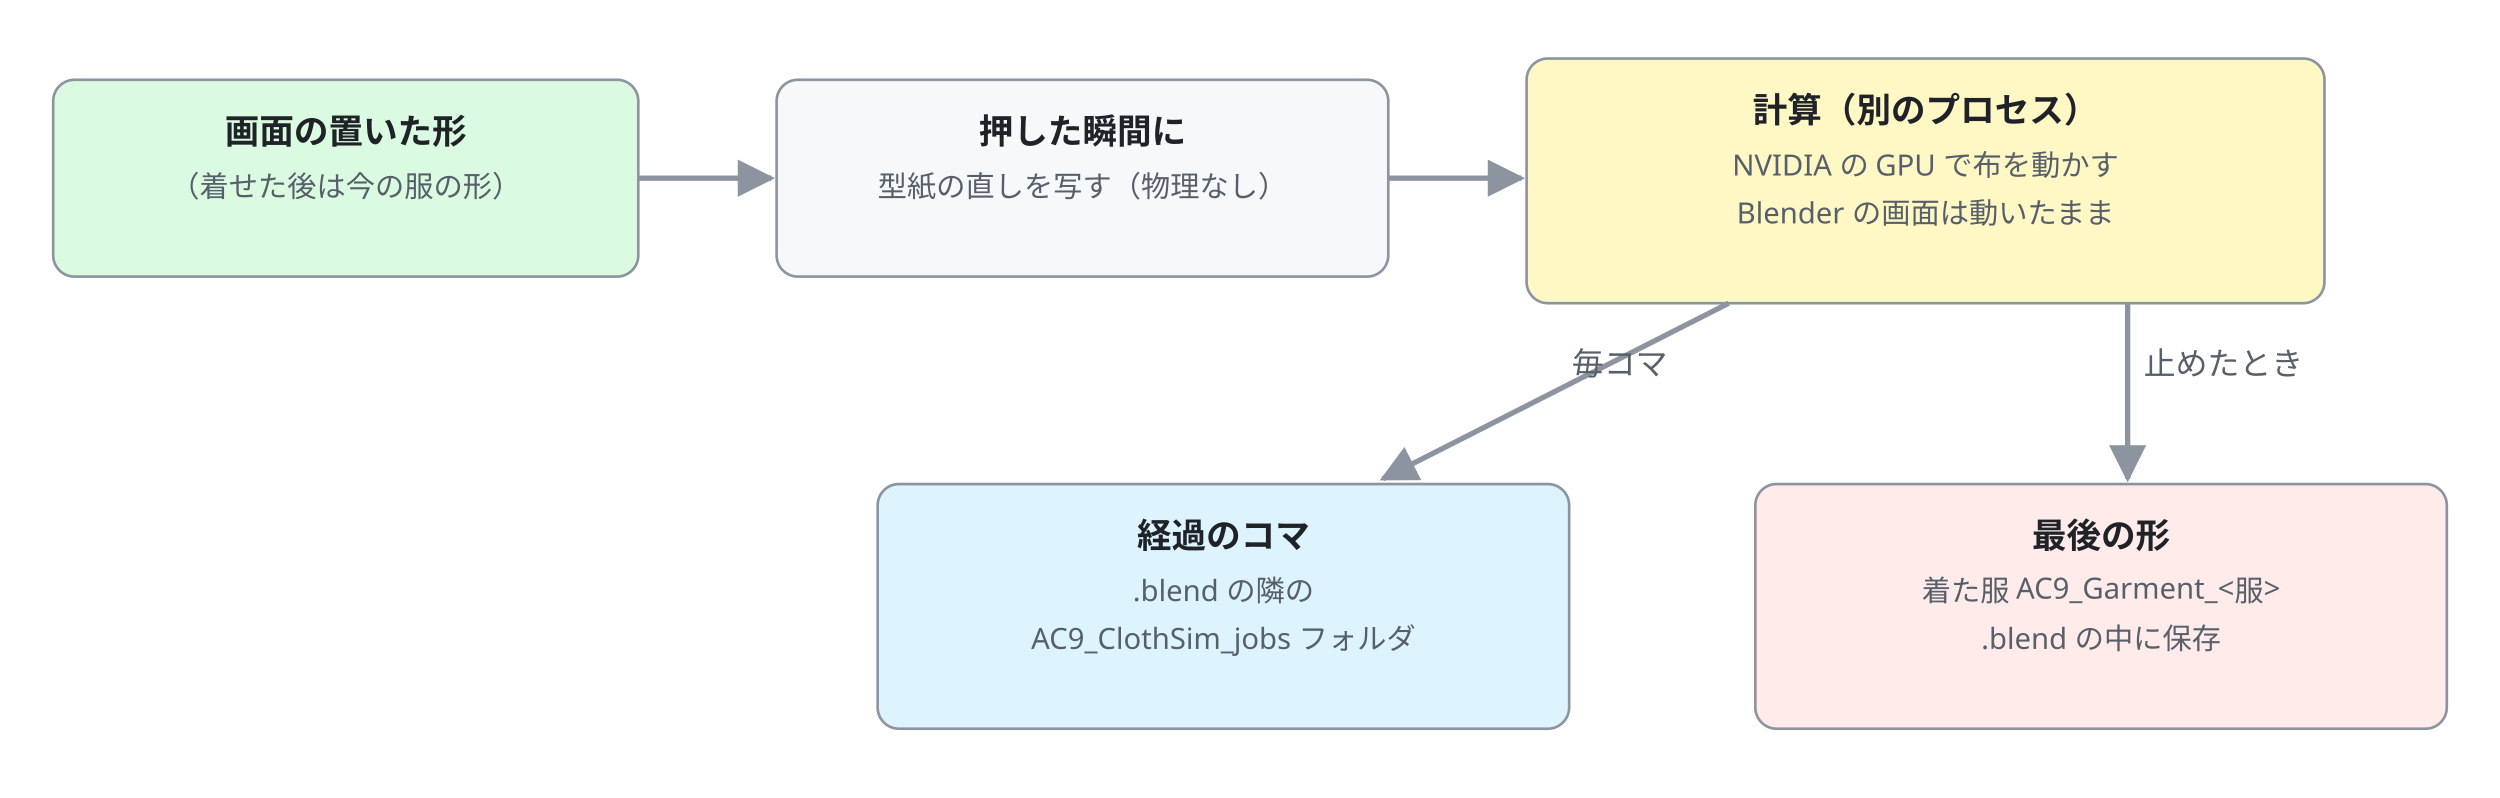
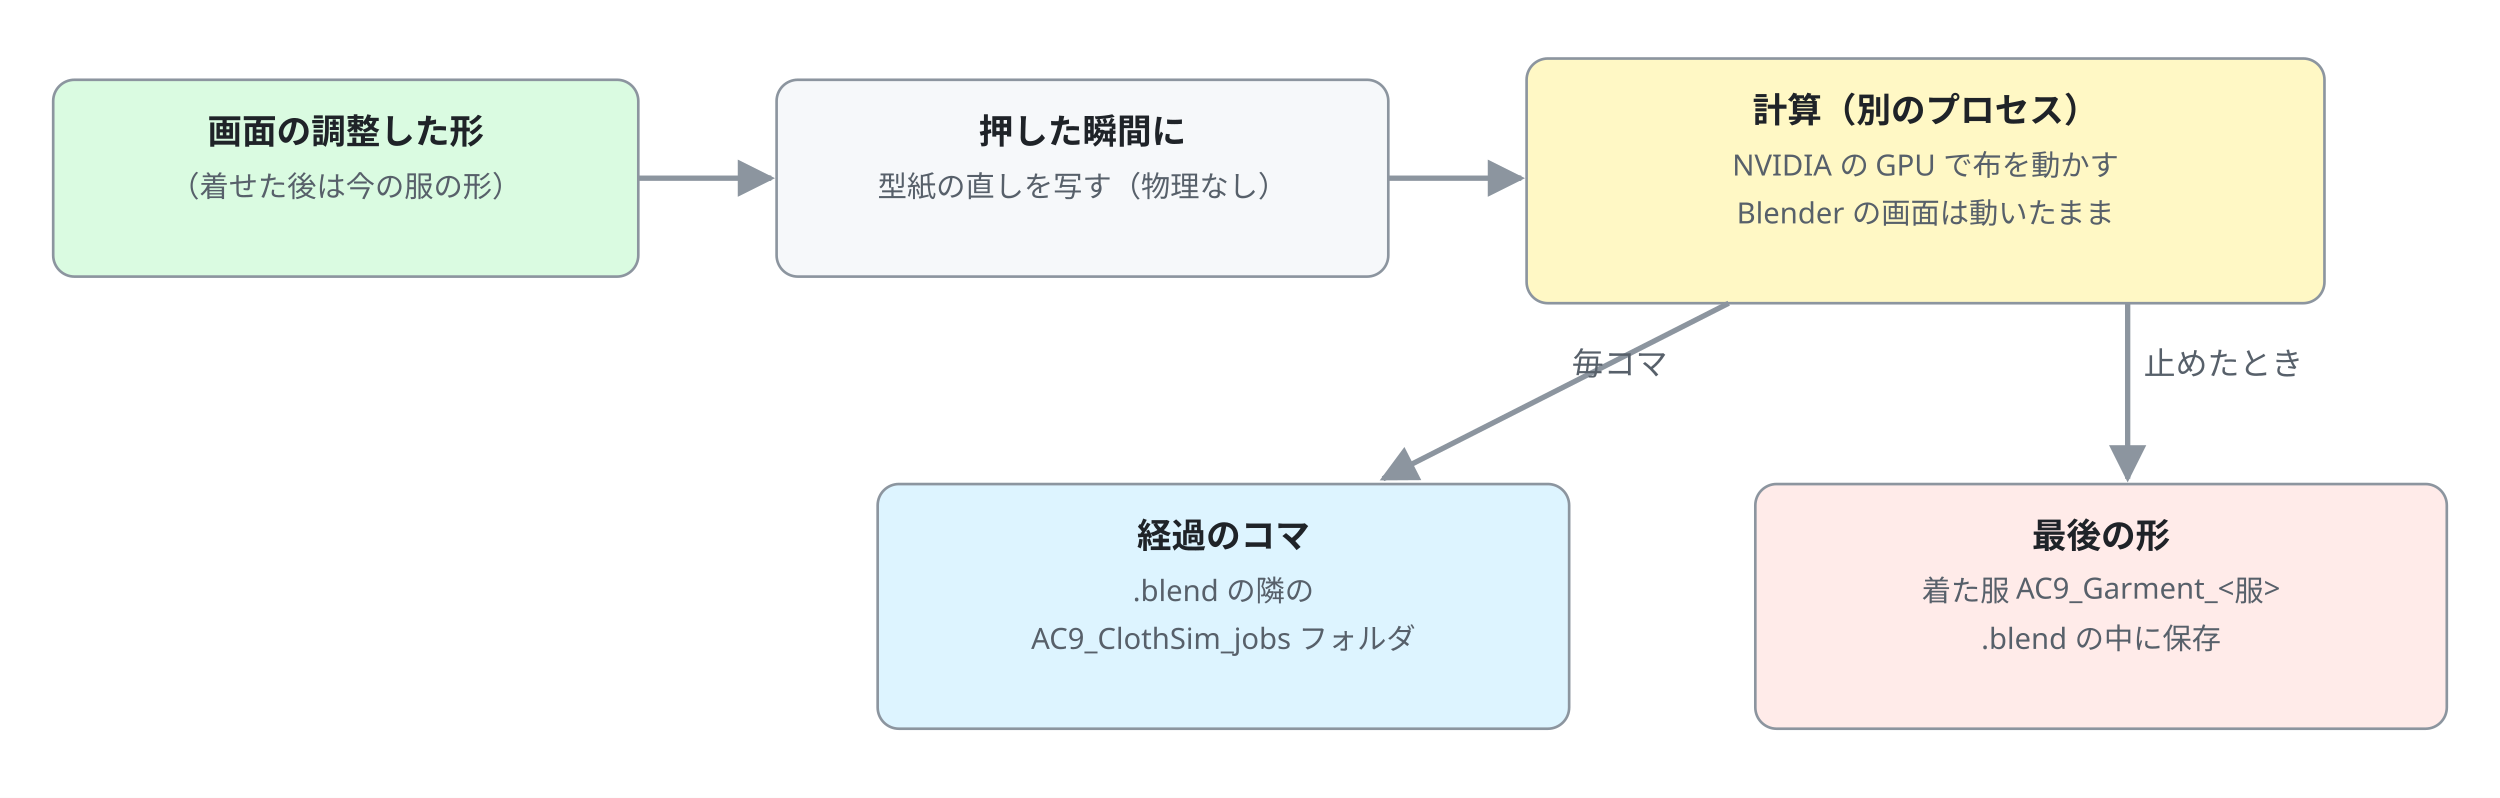
<svg xmlns="http://www.w3.org/2000/svg" viewBox="0 0 940 300" width="940" font-family="sans-serif">
  <defs>
    <marker id="a" viewBox="0 0 10 10" refX="9" refY="5" markerWidth="7" markerHeight="7" orient="auto-start-reverse">
      <path d="M0,0 L10,5 L0,10 z" fill="#8c959f" />
    </marker>
  </defs>
  <rect width="940" height="300" fill="#ffffff" />
  <rect x="20" y="30" width="220" height="74" rx="8" fill="#dafbe1" stroke="#8c959f" />
-   <text x="130.0" y="54" text-anchor="middle" font-size="13" fill="#1f2328" font-weight="bold">画面の置いた形</text>
+   <text x="130.0" y="54" text-anchor="middle" font-size="13" fill="#1f2328" font-weight="bold">画面の調整した形</text>
  <text x="130.0" y="74" text-anchor="middle" font-size="11" fill="#57606a">（着せた後は今の服の形）</text>
  <line x1="240" y1="67" x2="290" y2="67" stroke="#8c959f" stroke-width="2" marker-end="url(#a)" />
  <rect x="292" y="30" width="230" height="74" rx="8" fill="#f6f8fa" stroke="#8c959f" />
  <text x="407.0" y="54" text-anchor="middle" font-size="13" fill="#1f2328" font-weight="bold">押した瞬間に</text>
  <text x="407.0" y="74" text-anchor="middle" font-size="11" fill="#57606a">型紙の直しを写す（物理なし）</text>
  <line x1="522" y1="67" x2="572" y2="67" stroke="#8c959f" stroke-width="2" marker-end="url(#a)" />
  <rect x="574" y="22" width="300" height="92" rx="8" fill="#fff8c5" stroke="#8c959f" />
  <text x="724.0" y="46" text-anchor="middle" font-size="13" fill="#1f2328" font-weight="bold">計算（別のプロセス）</text>
  <text x="724.0" y="66" text-anchor="middle" font-size="11" fill="#57606a">NVIDIA の GPU で布を動かす</text>
  <text x="724.0" y="84" text-anchor="middle" font-size="11" fill="#57606a">Blender の画面は動いたまま</text>
  <line x1="650" y1="114" x2="520" y2="180" stroke="#8c959f" stroke-width="2" marker-end="url(#a)" />
  <text x="591.0" y="141.0" font-size="12" fill="#57606a">毎コマ</text>
  <line x1="800" y1="114" x2="800" y2="180" stroke="#8c959f" stroke-width="2" marker-end="url(#a)" />
  <text x="806.0" y="141.0" font-size="12" fill="#57606a">止めたとき</text>
  <rect x="330" y="182" width="260" height="92" rx="8" fill="#ddf4ff" stroke="#8c959f" />
  <text x="460.0" y="206" text-anchor="middle" font-size="13" fill="#1f2328" font-weight="bold">経過のコマ</text>
  <text x="460.0" y="226" text-anchor="middle" font-size="11" fill="#57606a">.blend の隣の</text>
  <text x="460.0" y="244" text-anchor="middle" font-size="11" fill="#57606a">AC9_ClothSim_jobs フォルダ</text>
  <rect x="660" y="182" width="260" height="92" rx="8" fill="#ffebe9" stroke="#8c959f" />
  <text x="790.0" y="206" text-anchor="middle" font-size="13" fill="#1f2328" font-weight="bold">最後の形</text>
  <text x="790.0" y="226" text-anchor="middle" font-size="11" fill="#57606a">着た服 AC9_Garment_&lt;服&gt;</text>
  <text x="790.0" y="244" text-anchor="middle" font-size="11" fill="#57606a">.blend の中に保存</text>
</svg>
